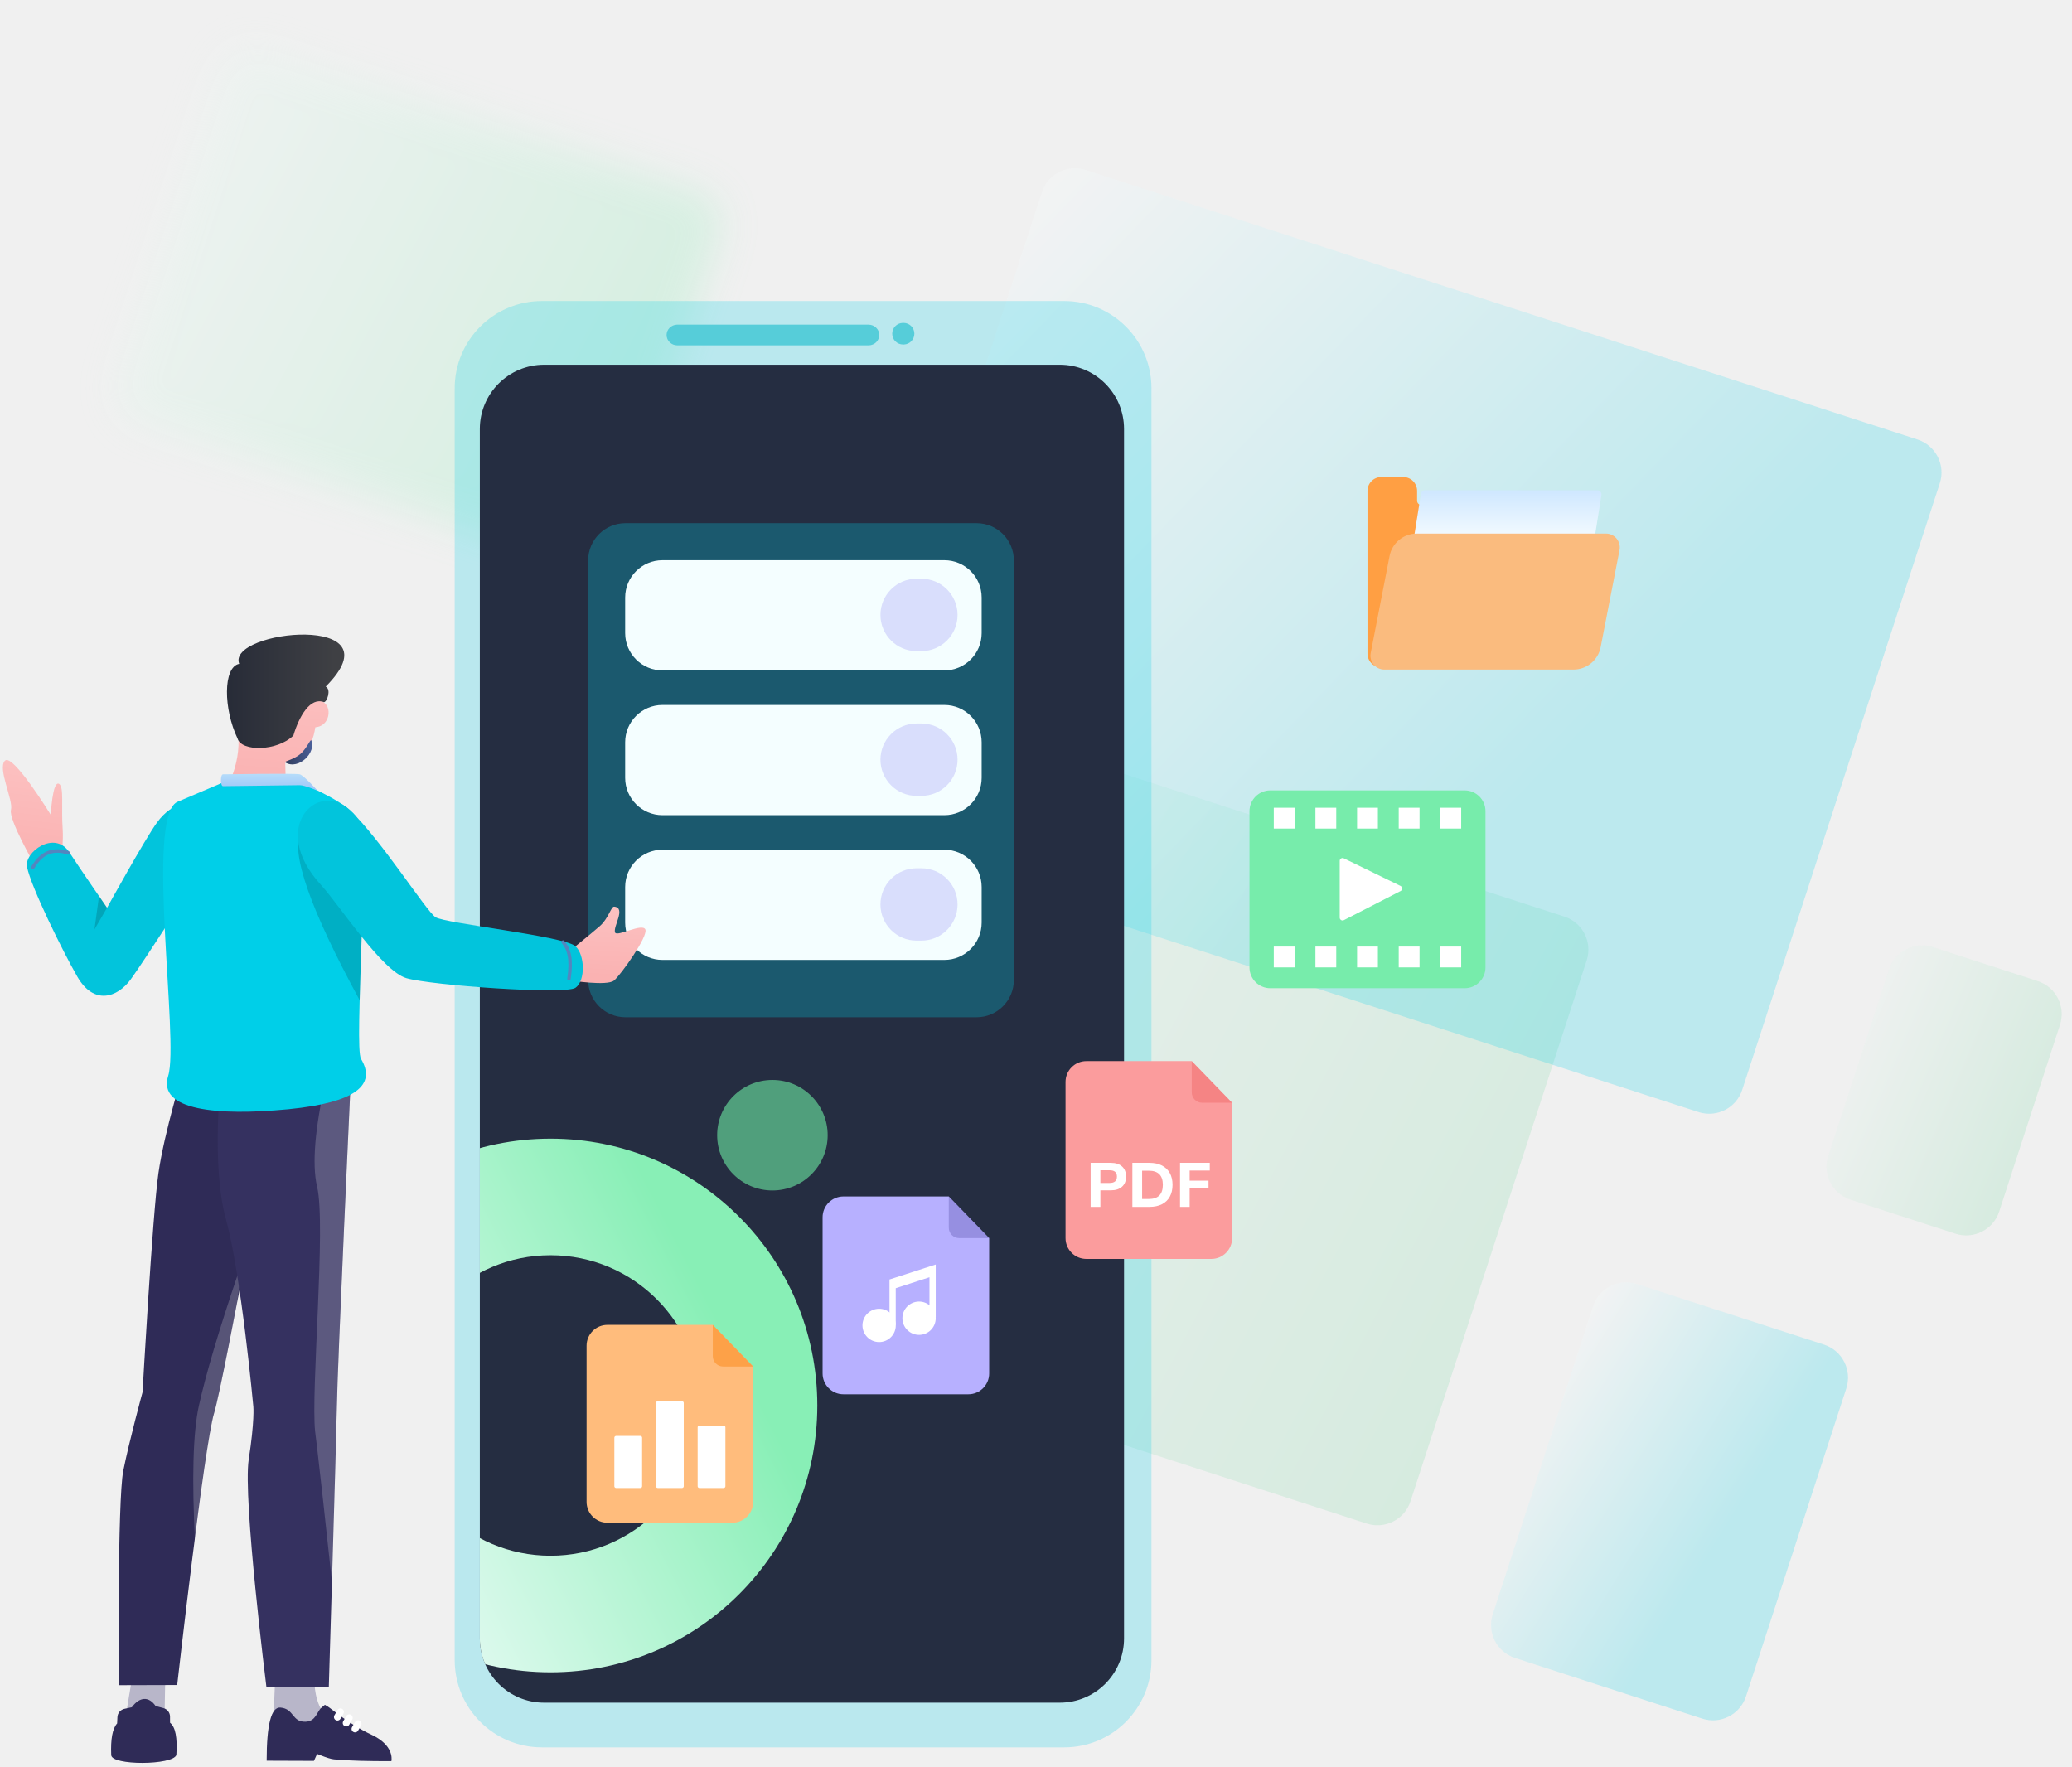
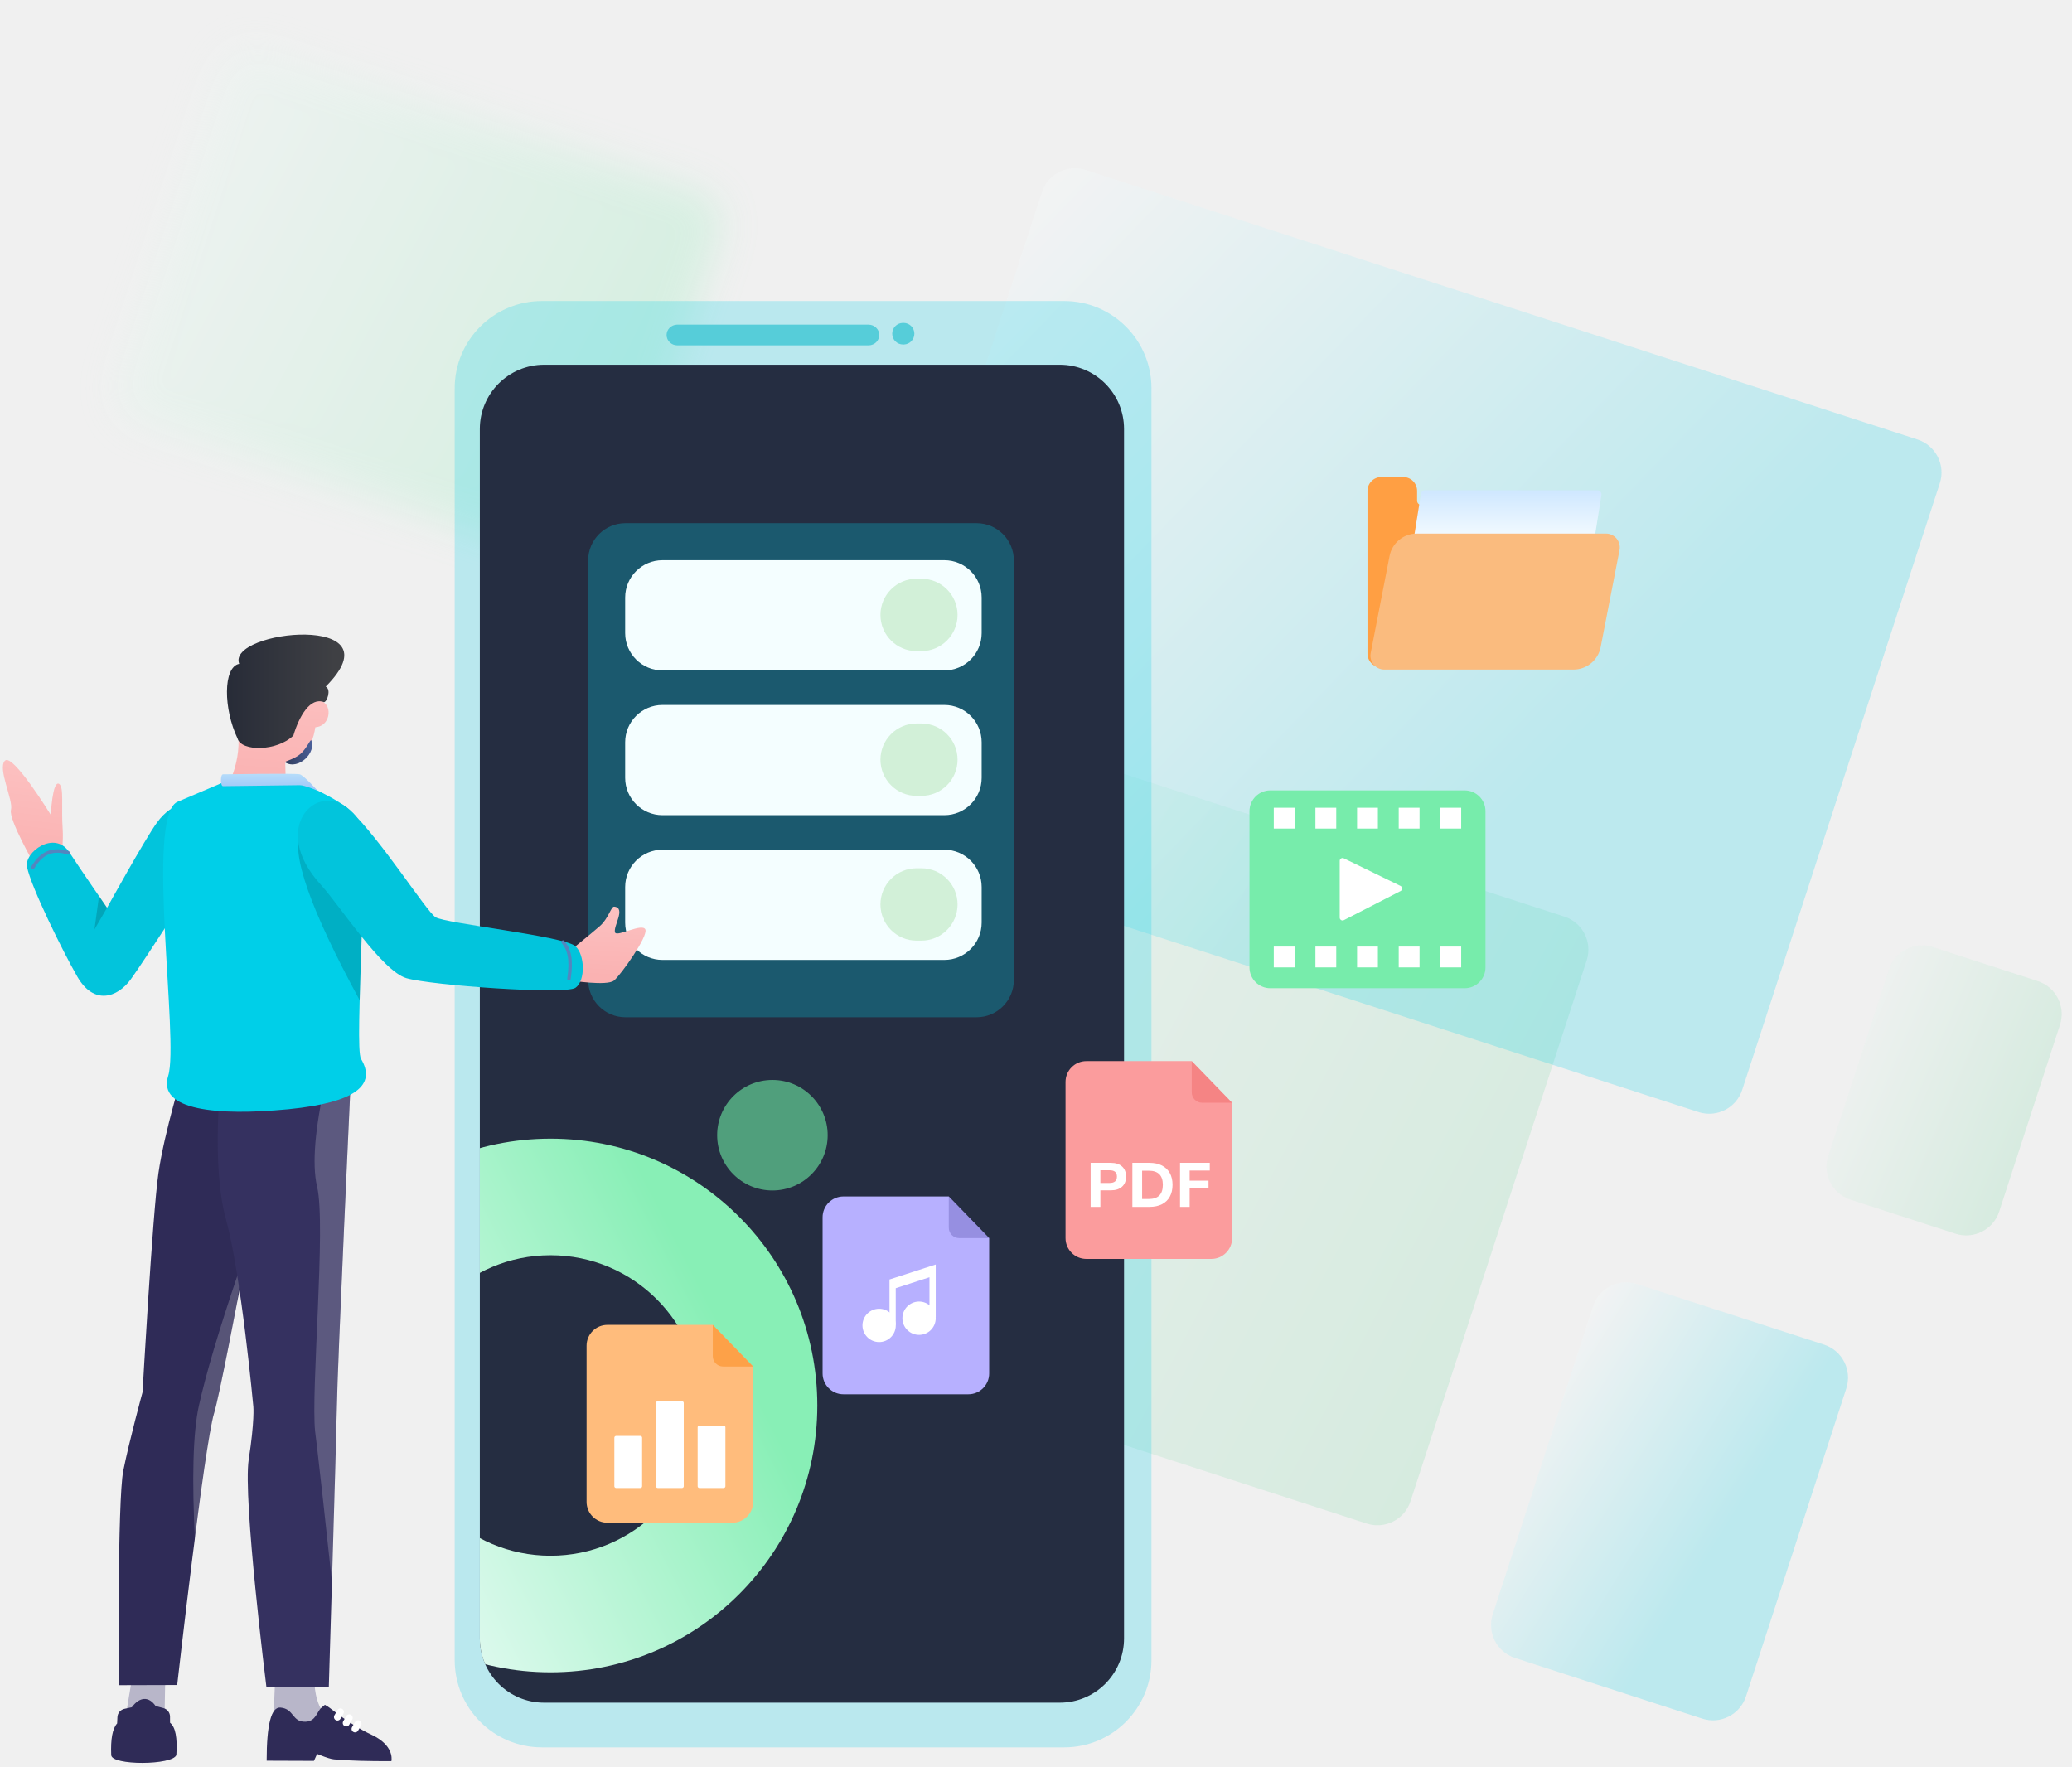
<svg xmlns="http://www.w3.org/2000/svg" width="597" height="509" viewBox="0 0 597 509" fill="none">
  <g id="Illustration">
    <g id="Shape">
      <path id="Rectangle" opacity="0.129" fill-rule="evenodd" clip-rule="evenodd" d="M224.049 201.131C225.758 195.885 231.392 193.014 236.64 194.715L450.75 264.103C456.01 265.808 458.888 271.457 457.175 276.713L406.403 432.568C404.695 437.813 399.06 440.684 393.812 438.983L179.702 369.595C174.443 367.891 171.564 362.242 173.277 356.985L224.049 201.131Z" fill="url(#paint0_linear)" />
      <path id="Rectangle_2" opacity="0.216" fill-rule="evenodd" clip-rule="evenodd" d="M300.198 55.366C301.907 50.121 307.541 47.25 312.79 48.951L552.488 126.631C557.747 128.336 560.626 133.984 558.913 139.241L501.983 314C500.274 319.246 494.64 322.117 489.392 320.416L249.693 242.735C244.434 241.031 241.555 235.382 243.268 230.125L300.198 55.366Z" fill="url(#paint1_linear)" />
      <g id="Rectangle_3" opacity="0.227" filter="url(#filter0_f)">
        <path fill-rule="evenodd" clip-rule="evenodd" d="M63.116 20.796C64.825 15.551 70.459 12.68 75.707 14.381L200.733 54.898C205.992 56.603 208.871 62.252 207.158 67.509L178.249 156.25C176.54 161.496 170.906 164.367 165.658 162.666L40.633 122.148C35.373 120.444 32.495 114.795 34.207 109.538L63.116 20.796Z" fill="url(#paint2_linear)" />
      </g>
      <path id="Rectangle_4" opacity="0.216" fill-rule="evenodd" clip-rule="evenodd" d="M459.01 376.356C460.719 371.11 466.353 368.239 471.601 369.94L525.549 387.423C530.808 389.128 533.686 394.777 531.974 400.034L503.065 488.775C501.356 494.021 495.722 496.891 490.474 495.191L436.526 477.708C431.267 476.003 428.388 470.354 430.101 465.097L459.01 376.356Z" fill="url(#paint3_linear)" />
      <path id="Rectangle_5" opacity="0.129" fill-rule="evenodd" clip-rule="evenodd" d="M544.274 279.284C545.983 274.038 551.617 271.168 556.865 272.869L587.12 282.673C592.38 284.378 595.258 290.027 593.545 295.284L576.03 349.051C574.321 354.297 568.687 357.168 563.439 355.467L533.184 345.662C527.924 343.957 525.046 338.308 526.758 333.052L544.274 279.284Z" fill="url(#paint4_linear)" />
    </g>
    <g id="Cloud Storage">
      <g id="Phone1">
        <path id="Rectangle_6" fill-rule="evenodd" clip-rule="evenodd" d="M131.011 111.871C131.011 97.989 142.265 86.734 156.148 86.734H306.632C320.515 86.734 331.769 97.989 331.769 111.871V478.328C331.769 492.211 320.515 503.465 306.632 503.465H156.148C142.265 503.465 131.011 492.211 131.011 478.328V111.871Z" fill="#00CFE8" fill-opacity="0.225" />
        <g id="Group 52">
          <path id="Rectangle_7" fill-rule="evenodd" clip-rule="evenodd" d="M138.251 123.606C138.251 113.377 146.544 105.084 156.773 105.084H305.349C315.578 105.084 323.87 113.377 323.87 123.606V472.067C323.87 482.296 315.578 490.589 305.349 490.589H156.773C146.544 490.589 138.251 482.296 138.251 472.067V123.606Z" fill="#252D41" />
          <mask id="mask0" mask-type="alpha" maskUnits="userSpaceOnUse" x="138" y="105" width="186" height="386">
            <path id="Rectangle_8" fill-rule="evenodd" clip-rule="evenodd" d="M138.251 123.606C138.251 113.377 146.544 105.084 156.773 105.084H305.349C315.578 105.084 323.87 113.377 323.87 123.606V472.067C323.87 482.296 315.578 490.589 305.349 490.589H156.773C146.544 490.589 138.251 482.296 138.251 472.067V123.606Z" fill="white" />
          </mask>
          <g mask="url(#mask0)">
            <ellipse id="Oval" cx="222.555" cy="327.082" rx="15.921" ry="15.924" fill="#68DE9E" fill-opacity="0.642" />
            <path id="Oval_2" fill-rule="evenodd" clip-rule="evenodd" d="M158.623 328.077C201.076 328.077 235.491 362.498 235.491 404.958C235.491 447.419 201.076 481.839 158.623 481.839C116.171 481.839 81.756 447.419 81.756 404.958C81.756 362.498 116.171 328.077 158.623 328.077ZM158.623 361.666C134.718 361.666 115.339 381.048 115.339 404.958C115.339 428.868 134.718 448.251 158.623 448.251C182.529 448.251 201.908 428.868 201.908 404.958C201.908 381.048 182.529 361.666 158.623 361.666Z" fill="url(#paint5_linear)" />
          </g>
        </g>
        <path id="Path" d="M250.232 93.532C251.95 93.532 253.342 94.869 253.342 96.518C253.342 98.13 252.011 99.444 250.346 99.502L250.232 99.504H195.17C193.453 99.504 192.061 98.167 192.061 96.518C192.061 94.906 193.392 93.592 195.056 93.534L195.17 93.532H250.232Z" fill="#56CDD9" />
        <path id="Path_2" d="M260.346 93.035C262.063 93.035 263.455 94.427 263.455 96.145C263.455 97.824 262.124 99.193 260.46 99.253L260.346 99.255H260.183C258.465 99.255 257.073 97.862 257.073 96.145C257.073 94.465 258.404 93.097 260.069 93.037L260.183 93.035H260.346Z" fill="#56CDD9" />
      </g>
      <g id="Group 28">
        <path id="Rectangle_9" fill-rule="evenodd" clip-rule="evenodd" d="M307.011 311.734C307.011 308.421 309.697 305.734 313.011 305.734H343.375L355.011 317.734V356.734C355.011 360.048 352.324 362.734 349.011 362.734H313.011C309.697 362.734 307.011 360.048 307.011 356.734V311.734Z" fill="#FB9C9D" />
        <path id="PDF" fill-rule="evenodd" clip-rule="evenodd" d="M317.052 347.734V342.964H320.076C321.456 342.964 322.53 342.616 323.298 341.92C324.066 341.224 324.45 340.252 324.45 339.004C324.45 337.756 324.066 336.784 323.298 336.088C322.53 335.392 321.456 335.044 320.076 335.044V335.044H314.244V347.734H317.052ZM319.716 340.84H317.052V337.186H319.716C320.424 337.186 320.952 337.336 321.3 337.636C321.648 337.936 321.822 338.398 321.822 339.022C321.822 340.234 321.12 340.84 319.716 340.84V340.84ZM331.2 347.734C332.592 347.734 333.786 347.482 334.782 346.978C335.778 346.474 336.537 345.745 337.059 344.791C337.581 343.837 337.842 342.7 337.842 341.38C337.842 340.06 337.578 338.926 337.05 337.978C336.522 337.03 335.76 336.304 334.764 335.8C333.768 335.296 332.58 335.044 331.2 335.044V335.044H326.268V347.734H331.2ZM331.002 345.466H329.076V337.312H331.002C333.702 337.312 335.052 338.668 335.052 341.38C335.052 344.104 333.702 345.466 331.002 345.466V345.466ZM342.774 347.734V342.388H348.21V340.174H342.774V337.258H348.57V335.044H340.002V347.734H342.774Z" fill="white" />
        <path id="Path_3" opacity="0.34" d="M355.011 317.734H346.375C344.718 317.734 343.375 316.391 343.375 314.734V305.734L355.011 317.734Z" fill="#EA5455" />
      </g>
      <g id="Group 28_2">
        <path id="Rectangle_10" fill-rule="evenodd" clip-rule="evenodd" d="M169.011 387.734C169.011 384.421 171.697 381.734 175.011 381.734H205.375L217.011 393.734V432.734C217.011 436.048 214.324 438.734 211.011 438.734H175.011C171.697 438.734 169.011 436.048 169.011 432.734V387.734Z" fill="#FFBC7C" />
        <path id="Rectangle_11" fill-rule="evenodd" clip-rule="evenodd" d="M177.011 414.234C177.011 413.958 177.235 413.734 177.511 413.734H184.511C184.787 413.734 185.011 413.958 185.011 414.234V428.234C185.011 428.511 184.787 428.734 184.511 428.734H177.511C177.235 428.734 177.011 428.511 177.011 428.234V414.234Z" fill="white" />
        <path id="Rectangle_12" fill-rule="evenodd" clip-rule="evenodd" d="M189.011 404.234C189.011 403.958 189.235 403.734 189.511 403.734H196.511C196.787 403.734 197.011 403.958 197.011 404.234V428.234C197.011 428.511 196.787 428.734 196.511 428.734H189.511C189.235 428.734 189.011 428.511 189.011 428.234V404.234Z" fill="white" />
        <path id="Rectangle_13" fill-rule="evenodd" clip-rule="evenodd" d="M201.011 411.234C201.011 410.958 201.235 410.734 201.511 410.734H208.511C208.787 410.734 209.011 410.958 209.011 411.234V428.234C209.011 428.511 208.787 428.734 208.511 428.734H201.511C201.235 428.734 201.011 428.511 201.011 428.234V411.234Z" fill="white" />
        <path id="Path_4" opacity="0.733" d="M217.011 393.734H208.375C206.718 393.734 205.375 392.391 205.375 390.734V381.734L217.011 393.734Z" fill="#FC9735" />
      </g>
      <g id="Group 28_3">
        <path id="Rectangle_14" fill-rule="evenodd" clip-rule="evenodd" d="M237.011 350.734C237.011 347.421 239.697 344.734 243.011 344.734H273.375L285.011 356.734V395.734C285.011 399.048 282.324 401.734 279.011 401.734H243.011C239.697 401.734 237.011 399.048 237.011 395.734V350.734Z" fill="#B7B0FF" />
        <g id="Group 31">
          <circle id="Oval_3" cx="253.302" cy="381.884" r="4.8" fill="white" />
          <circle id="Oval_4" cx="264.811" cy="379.813" r="4.8" fill="white" />
          <path id="Path_5" fill-rule="evenodd" clip-rule="evenodd" d="M269.611 364.338V379.451H267.811L267.81 368.012L258.088 371.164V381.74H256.288L256.289 368.655L269.611 364.338Z" fill="white" />
        </g>
        <path id="Path_6" opacity="0.34" d="M285.011 356.734H276.375C274.718 356.734 273.375 355.391 273.375 353.734V344.734L285.011 356.734Z" fill="#564EA6" />
      </g>
      <g id="Group 73">
        <path id="Rectangle_15" opacity="0.273" fill-rule="evenodd" clip-rule="evenodd" d="M292.122 161.486C292.122 155.548 287.308 150.734 281.37 150.734H180.215C174.277 150.734 169.463 155.548 169.463 161.486V282.347C169.463 288.285 174.277 293.099 180.215 293.099H281.37C287.308 293.099 292.122 288.285 292.122 282.347V161.486Z" fill="#00CFE8" />
        <path id="Rectangle_16" fill-rule="evenodd" clip-rule="evenodd" d="M282.845 172.164C282.845 166.225 278.031 161.412 272.093 161.412H190.881C184.943 161.412 180.129 166.225 180.129 172.164V182.414C180.129 188.352 184.943 193.166 190.881 193.166H272.093C278.031 193.166 282.845 188.352 282.845 182.414V172.164Z" fill="#F4FEFF" />
-         <path id="Rectangle_17" fill-rule="evenodd" clip-rule="evenodd" d="M275.9 177.178C275.9 171.419 271.232 166.75 265.473 166.75H264.107C258.348 166.75 253.68 171.419 253.68 177.178V177.178C253.68 182.936 258.348 187.605 264.107 187.605H265.473C271.232 187.605 275.9 182.936 275.9 177.178V177.178Z" fill="#7367F0" fill-opacity="0.21" />
+         <path id="Rectangle_17" fill-rule="evenodd" clip-rule="evenodd" d="M275.9 177.178C275.9 171.419 271.232 166.75 265.473 166.75H264.107C258.348 166.75 253.68 171.419 253.68 177.178V177.178C253.68 182.936 258.348 187.605 264.107 187.605H265.473C271.232 187.605 275.9 182.936 275.9 177.178V177.178Z" fill="#55b947" fill-opacity="0.21" />
        <path id="Rectangle_18" fill-rule="evenodd" clip-rule="evenodd" d="M282.845 213.872C282.845 207.934 278.031 203.12 272.093 203.12H190.881C184.943 203.12 180.129 207.934 180.129 213.872V224.122C180.129 230.06 184.943 234.874 190.881 234.874H272.093C278.031 234.874 282.845 230.06 282.845 224.122V213.872Z" fill="#F4FEFF" />
-         <path id="Rectangle_19" fill-rule="evenodd" clip-rule="evenodd" d="M275.9 218.886C275.9 213.127 271.232 208.459 265.473 208.459H264.107C258.348 208.459 253.68 213.127 253.68 218.886V218.886C253.68 224.645 258.348 229.313 264.107 229.313H265.473C271.232 229.313 275.9 224.645 275.9 218.886V218.886Z" fill="#7367F0" fill-opacity="0.21" />
+         <path id="Rectangle_19" fill-rule="evenodd" clip-rule="evenodd" d="M275.9 218.886C275.9 213.127 271.232 208.459 265.473 208.459H264.107C258.348 208.459 253.68 213.127 253.68 218.886V218.886C253.68 224.645 258.348 229.313 264.107 229.313H265.473C271.232 229.313 275.9 224.645 275.9 218.886V218.886Z" fill="#55b947" fill-opacity="0.21" />
        <path id="Rectangle_20" fill-rule="evenodd" clip-rule="evenodd" d="M282.845 255.58C282.845 249.642 278.031 244.828 272.093 244.828H190.881C184.943 244.828 180.129 249.642 180.129 255.58V265.83C180.129 271.768 184.943 276.582 190.881 276.582H272.093C278.031 276.582 282.845 271.768 282.845 265.83V255.58Z" fill="#F4FEFF" />
-         <path id="Rectangle_21" fill-rule="evenodd" clip-rule="evenodd" d="M275.9 260.594C275.9 254.835 271.232 250.167 265.473 250.167H264.107C258.348 250.167 253.68 254.835 253.68 260.594V260.594C253.68 266.353 258.348 271.021 264.107 271.021H265.473C271.232 271.021 275.9 266.353 275.9 260.594V260.594Z" fill="#7367F0" fill-opacity="0.21" />
+         <path id="Rectangle_21" fill-rule="evenodd" clip-rule="evenodd" d="M275.9 260.594C275.9 254.835 271.232 250.167 265.473 250.167H264.107C258.348 250.167 253.68 254.835 253.68 260.594V260.594C253.68 266.353 258.348 271.021 264.107 271.021H265.473C271.232 271.021 275.9 266.353 275.9 260.594V260.594Z" fill="#55b947" fill-opacity="0.21" />
      </g>
      <g id="Group 37">
        <path id="Rectangle_22" fill-rule="evenodd" clip-rule="evenodd" d="M394.011 141.44C394.011 139.231 395.802 137.44 398.011 137.44L404.306 137.44C406.515 137.44 408.306 139.231 408.306 141.44V144.274C408.306 144.947 408.852 145.493 409.526 145.493H454.937C457.146 145.493 458.937 147.284 458.937 149.493V188.307C458.937 190.517 457.146 192.307 454.937 192.307H398.011C395.802 192.307 394.011 190.517 394.011 188.307V141.44Z" fill="#FF9F43" />
        <path id="Rectangle_23" fill-rule="evenodd" clip-rule="evenodd" d="M409.413 142.277C409.508 141.686 410.018 141.25 410.618 141.25H460.212C460.962 141.25 461.534 141.921 461.416 142.662L453.965 189.375C453.871 189.967 453.36 190.402 452.761 190.402H403.166C402.416 190.402 401.844 189.732 401.962 188.991L409.413 142.277Z" fill="url(#paint6_linear)" />
        <path id="Rectangle_24" fill-rule="evenodd" clip-rule="evenodd" d="M462.705 153.733C465.221 153.733 467.112 156.027 466.632 158.496L461.196 186.453C460.465 190.212 457.172 192.926 453.343 192.926H398.863C396.348 192.926 394.457 190.632 394.937 188.163L400.373 160.206C401.104 156.447 404.396 153.733 408.226 153.733L462.705 153.733Z" fill="#FABB7E" />
      </g>
      <g id="Group 28_4">
        <path id="Rectangle_25" fill-rule="evenodd" clip-rule="evenodd" d="M360.011 233.734C360.011 230.421 362.697 227.734 366.011 227.734H422.011C425.324 227.734 428.011 230.421 428.011 233.734V278.734C428.011 282.048 425.324 284.734 422.011 284.734H366.011C362.697 284.734 360.011 282.048 360.011 278.734V233.734Z" fill="#77ECAB" />
        <path id="Path 6" fill-rule="evenodd" clip-rule="evenodd" d="M387.185 247.306C386.642 247.042 386.011 247.437 386.011 248.04V264.398C386.011 265.008 386.657 265.403 387.2 265.124L403.558 256.729C404.156 256.422 404.147 255.563 403.542 255.269L387.185 247.306Z" fill="white" />
        <rect id="Rectangle_26" x="367.011" y="232.734" width="6" height="6" fill="white" />
        <rect id="Rectangle_27" x="379.011" y="232.734" width="6" height="6" fill="white" />
        <rect id="Rectangle_28" x="391.011" y="232.734" width="6" height="6" fill="white" />
        <rect id="Rectangle_29" x="403.011" y="232.734" width="6" height="6" fill="white" />
        <rect id="Rectangle_30" x="415.011" y="232.734" width="6" height="6" fill="white" />
        <rect id="Rectangle_31" x="367.011" y="272.734" width="6" height="6" fill="white" />
        <rect id="Rectangle_32" x="379.011" y="272.734" width="6" height="6" fill="white" />
        <rect id="Rectangle_33" x="391.011" y="272.734" width="6" height="6" fill="white" />
        <rect id="Rectangle_34" x="403.011" y="272.734" width="6" height="6" fill="white" />
        <rect id="Rectangle_35" x="415.011" y="272.734" width="6" height="6" fill="white" />
      </g>
      <g id="Men3.6">
        <g id="RLeg">
          <path id="Path_7" fill-rule="evenodd" clip-rule="evenodd" d="M38.426 481.193L34.822 502.949L47.251 502.883L47.671 480.852L38.426 481.193Z" fill="#B8B6C9" />
          <path id="Path_8" fill-rule="evenodd" clip-rule="evenodd" d="M33.836 494.736L33.748 496.569C32.421 498.036 31.853 501.069 32.046 505.667C32.046 508.743 49.827 508.652 50.814 505.667C51.151 500.677 50.546 497.579 49 496.373L48.99 494.603C48.984 493.454 48.207 492.452 47.092 492.154L44.841 491.552C42.899 488.729 40.253 488.829 37.985 491.905L35.853 492.365C34.719 492.611 33.891 493.583 33.836 494.736Z" fill="#2F2B57" />
          <path id="Path_9" fill-rule="evenodd" clip-rule="evenodd" d="M80.577 309.683C80.577 309.683 64.507 397.964 61.69 407.157C58.872 416.35 51.057 485.495 51.057 485.495L34.178 485.543C34.178 485.543 33.818 432.316 35.523 423.761C37.228 415.207 41.077 401.119 41.077 401.119C41.077 401.119 43.937 349.974 45.648 338.043C47.358 326.112 52.849 308.428 52.849 308.428L80.577 309.683Z" fill="#2F2B57" />
          <path id="Path_10" fill-rule="evenodd" clip-rule="evenodd" d="M68.347 375.171L69.889 363.155L68.76 366.464C63.143 383.038 59.323 395.903 57.301 405.06C55.6 412.766 55.242 426.07 56.228 444.971L57.349 435.709C58.965 422.593 60.536 411.082 61.647 407.298L61.757 406.931C62.8 403.336 65.401 390.446 68.347 375.171Z" fill="white" fill-opacity="0.192" />
        </g>
        <g id="LLeg">
          <path id="Path_11" fill-rule="evenodd" clip-rule="evenodd" d="M79.252 484.285L90.596 484.361L90.599 484.679C90.636 486.241 91.062 493.131 95.617 495.776L96.526 496.312C101.655 499.385 108.751 504.328 108.751 504.328L78.386 505.361L79.252 484.285Z" fill="#B8B6C9" />
          <path id="Path_12" fill-rule="evenodd" clip-rule="evenodd" d="M80.822 492.002C78.162 491.757 76.832 496.859 76.832 507.308L90.45 507.358L91.373 505.361L92.24 505.709C94.086 506.435 95.398 506.835 96.174 506.911L96.895 506.977C100.713 507.306 106.004 507.461 112.769 507.44L112.791 507.323C112.906 506.615 113.209 502.834 107.329 499.961L107.053 499.829C100.349 496.688 95.438 492.252 94.377 491.662L94.325 491.634C93.375 491.167 93.995 490.903 92.645 492.002C91.295 493.1 91.073 495.987 88.014 496.078C84.078 496.195 84.811 492.369 80.822 492.002Z" fill="#2F2B57" />
          <path id="Path_13" fill-rule="evenodd" clip-rule="evenodd" d="M65.102 351.291C69.453 366.979 72.999 405.29 72.999 405.29C72.999 405.29 73.4 409.326 71.666 420.506C69.933 431.686 76.763 486.088 76.763 486.088L94.739 486.124C94.739 486.124 96.956 413.041 97.061 405.354C97.225 393.369 101.112 310.273 101.112 310.273L63.726 309.422C63.726 309.422 60.751 335.602 65.102 351.291Z" fill="#353160" />
          <path id="Path_14" fill-rule="evenodd" clip-rule="evenodd" d="M91.315 341.72L91.385 342.027C93.968 352.887 89.539 401.015 90.8 412.459L91.302 416.553C92.178 423.91 93.662 437.323 95.751 456.791L96.204 440.495C96.621 425.009 96.974 410.437 97.051 406.005L97.061 405.354C97.225 393.369 101.112 310.274 101.112 310.274L94.118 310.115L93.812 311.459C90.725 325.228 89.892 335.315 91.315 341.72V341.72Z" fill="white" fill-opacity="0.192" />
          <path id="Path 47" d="M97.224 494.737L98.085 493.244" stroke="white" stroke-width="2" stroke-linecap="round" />
          <path id="Path 47_2" d="M99.761 496.443L100.622 494.95" stroke="white" stroke-width="2" stroke-linecap="round" />
          <path id="Path 47_3" d="M102.298 498.149L103.158 496.656" stroke="white" stroke-width="2" stroke-linecap="round" />
        </g>
        <g id="Head">
          <path id="Path_15" fill-rule="evenodd" clip-rule="evenodd" d="M91.976 201.904C95.881 202.331 95.604 209.191 90.851 209.549C89.879 216.162 86.415 219.312 82.19 219.677L82.425 229.679L63.74 229.668C63.74 229.668 69.001 222.602 68.739 212.929C68.477 203.255 68.915 194.168 68.915 194.168L93.116 194.602L91.976 201.904Z" fill="url(#paint7_linear)" />
          <path id="Path_16" fill-rule="evenodd" clip-rule="evenodd" d="M93.85 197.829C95.534 198.642 94.194 202.315 93.341 202.315C89.43 200.769 86.187 206.334 84.539 211.924C79.858 216.513 69.514 216.615 68.445 212.776C64.4 204.367 64.201 192.208 68.922 191.27C65.216 181.498 115.266 176.387 93.85 197.829Z" fill="url(#paint8_linear)" />
          <path id="Path 45" fill-rule="evenodd" clip-rule="evenodd" d="M89.671 213.296C89.479 212.874 88.333 215.759 86.48 217.305C84.562 218.905 81.684 219.373 82.191 219.677C86.081 222.006 91.237 216.729 89.671 213.296Z" fill="url(#paint9_linear)" />
        </g>
        <g id="Group 9">
          <path id="Path_17" fill-rule="evenodd" clip-rule="evenodd" d="M17.512 248.307C17.512 248.307 18.332 242.78 18.072 239.143C17.59 232.416 18.512 226.742 17.022 225.859C15.112 224.727 14.634 234.771 14.634 234.771C14.634 234.771 3.723 217.009 1.448 219.155C-0.826 221.301 3.919 230.635 3.166 233.333C2.414 236.032 9.932 249.086 9.932 249.086L17.512 248.307Z" fill="url(#paint10_linear)" />
          <path id="Path_18" fill-rule="evenodd" clip-rule="evenodd" d="M57.845 251.5C57.845 251.5 41.318 277.207 37.667 282.192C33.837 287.42 27.073 289.736 22.273 281.395C18.028 274.016 8.937 255.539 7.787 249.795C6.929 245.51 15.72 239.122 19.946 245.526C24.172 251.929 30.845 261.558 30.845 261.558C30.845 261.558 41.819 241.677 45.24 236.986C54.466 224.336 68.523 235.695 57.845 251.5Z" fill="#02C4DC" />
          <path id="Path_19" fill-rule="evenodd" clip-rule="evenodd" d="M30.845 261.558L27.213 267.81L28.537 258.16L30.845 261.558Z" fill="black" fill-opacity="0.16" />
          <path id="Path 54" d="M19.639 245.733C15.799 244.519 12.284 245.165 9.478 249.89" stroke="#5386BF" stroke-linecap="round" />
        </g>
        <g id="Group 17">
          <path id="Path_20" fill-rule="evenodd" clip-rule="evenodd" d="M65.765 224.805L85.072 224.93L85.863 225.249C89.047 226.555 100.876 231.64 103.079 235.996C106.761 243.273 101.91 301.581 104.025 305.099C108.486 312.522 102.659 317.64 83.295 319.577L82.704 319.634C62.868 321.525 45.27 319.977 48.464 309.971C51.658 299.965 41.885 235.518 51.049 231.067L65.765 224.805Z" fill="#00CFE8" />
          <path id="Path_21" fill-rule="evenodd" clip-rule="evenodd" d="M86.587 239.572C83.727 245.799 89.408 262.004 103.631 288.188L103.807 282.339C104.272 267.738 104.956 249.941 104.097 240.985C95.114 234.187 89.278 233.715 86.587 239.572Z" fill="black" fill-opacity="0.16" />
          <path id="Rectangle_36" fill-rule="evenodd" clip-rule="evenodd" d="M86.371 223.096C85.17 222.769 65.058 223.096 64.258 223.096C63.459 223.096 63.459 226.514 64.258 226.514C64.747 226.514 70.984 226.421 86.373 226.235C87.761 226.218 91.466 227.788 91.466 227.788C91.466 227.788 87.573 223.424 86.371 223.096Z" fill="url(#paint11_linear)" />
        </g>
        <g id="Group 8">
          <path id="Path_22" fill-rule="evenodd" clip-rule="evenodd" d="M164.395 282.495C164.395 282.495 174.925 284.167 176.911 282.525C178.897 280.884 186.809 269.723 185.945 267.803C185.081 265.883 177.862 269.944 177.247 268.723C176.456 267.154 180.538 261.557 176.961 261.231C176.04 261.147 175.389 264.592 172.795 266.861C170.202 269.13 163.942 274.164 163.942 274.164L164.395 282.495Z" fill="url(#paint12_linear)" />
          <path id="Path_23" fill-rule="evenodd" clip-rule="evenodd" d="M100.761 233.366C109.861 242.024 122.745 262.471 125.491 264.272C128.236 266.073 162.58 269.707 165.814 272.639C168.515 275.089 168.758 282.543 165.814 284.61C162.869 286.678 124.202 283.906 117.11 281.84C110.018 279.774 97.871 260.84 92.445 254.93C77.271 238.403 91.661 224.708 100.761 233.366Z" fill="#02C4DC" />
          <path id="Path 53" d="M162.241 271.439C163.941 273.428 164.799 276.327 163.941 281.991" stroke="#5386BF" stroke-linecap="round" />
        </g>
      </g>
    </g>
  </g>
  <defs>
    <filter id="filter0_f" x="20.241" y="0.302" width="200.882" height="176.442" filterUnits="userSpaceOnUse" color-interpolation-filters="sRGB">
      <feFlood flood-opacity="0" result="BackgroundImageFix" />
      <feBlend mode="normal" in="SourceGraphic" in2="BackgroundImageFix" result="shape" />
      <feGaussianBlur stdDeviation="5.437" result="effect1_foregroundBlur" />
    </filter>
    <linearGradient id="paint0_linear" x1="68.229" y1="395.784" x2="344.215" y2="543.197" gradientUnits="userSpaceOnUse">
      <stop stop-color="#FAFEFF" />
      <stop offset="1" stop-color="#28C76F" />
    </linearGradient>
    <linearGradient id="paint1_linear" x1="167.137" y1="194.207" x2="326.377" y2="347.628" gradientUnits="userSpaceOnUse">
      <stop stop-color="#FAFEFF" />
      <stop offset="1" stop-color="#00CFE8" />
    </linearGradient>
    <linearGradient id="paint2_linear" x1="-31.855" y1="137.056" x2="138.616" y2="228.213" gradientUnits="userSpaceOnUse">
      <stop stop-color="#FAFEFF" />
      <stop offset="1" stop-color="#77ECAB" />
    </linearGradient>
    <linearGradient id="paint3_linear" x1="408.135" y1="456.423" x2="465.347" y2="491.992" gradientUnits="userSpaceOnUse">
      <stop stop-color="#FAFEFF" />
      <stop offset="1" stop-color="#00CFE8" />
    </linearGradient>
    <linearGradient id="paint4_linear" x1="498.344" y1="360.309" x2="559.885" y2="386.659" gradientUnits="userSpaceOnUse">
      <stop stop-color="#FAFEFF" />
      <stop offset="1" stop-color="#28C76F" />
    </linearGradient>
    <linearGradient id="paint5_linear" x1="114.08" y1="508.651" x2="239.749" y2="444.009" gradientUnits="userSpaceOnUse">
      <stop stop-color="#F8FDFF" />
      <stop offset="1" stop-color="#88EFB6" />
    </linearGradient>
    <linearGradient id="paint6_linear" x1="456.573" y1="156.675" x2="456.573" y2="127.744" gradientUnits="userSpaceOnUse">
      <stop stop-color="#F8FDFF" />
      <stop offset="1" stop-color="#AAD4FF" />
    </linearGradient>
    <linearGradient id="paint7_linear" x1="100.036" y1="185.523" x2="96.907" y2="227.81" gradientUnits="userSpaceOnUse">
      <stop stop-color="#FDC6C6" />
      <stop offset="1" stop-color="#FAB2B2" />
    </linearGradient>
    <linearGradient id="paint8_linear" x1="96.431" y1="193.363" x2="58.615" y2="193.363" gradientUnits="userSpaceOnUse">
      <stop stop-color="#3F4044" />
      <stop offset="1" stop-color="#222735" />
    </linearGradient>
    <linearGradient id="paint9_linear" x1="92.418" y1="224.028" x2="77.683" y2="226.341" gradientUnits="userSpaceOnUse">
      <stop stop-color="#4D63A0" />
      <stop offset="1" stop-color="#222735" />
    </linearGradient>
    <linearGradient id="paint10_linear" x1="21.116" y1="211.645" x2="17.121" y2="247.249" gradientUnits="userSpaceOnUse">
      <stop stop-color="#FDC6C6" />
      <stop offset="1" stop-color="#FAB2B2" />
    </linearGradient>
    <linearGradient id="paint11_linear" x1="142.374" y1="216.056" x2="142.318" y2="239.819" gradientUnits="userSpaceOnUse">
      <stop stop-color="#D7FFFF" />
      <stop offset="1" stop-color="#648BF0" />
    </linearGradient>
    <linearGradient id="paint12_linear" x1="189.83" y1="255.87" x2="188.141" y2="282.123" gradientUnits="userSpaceOnUse">
      <stop stop-color="#FDC6C6" />
      <stop offset="1" stop-color="#FAB2B2" />
    </linearGradient>
  </defs>
</svg>
